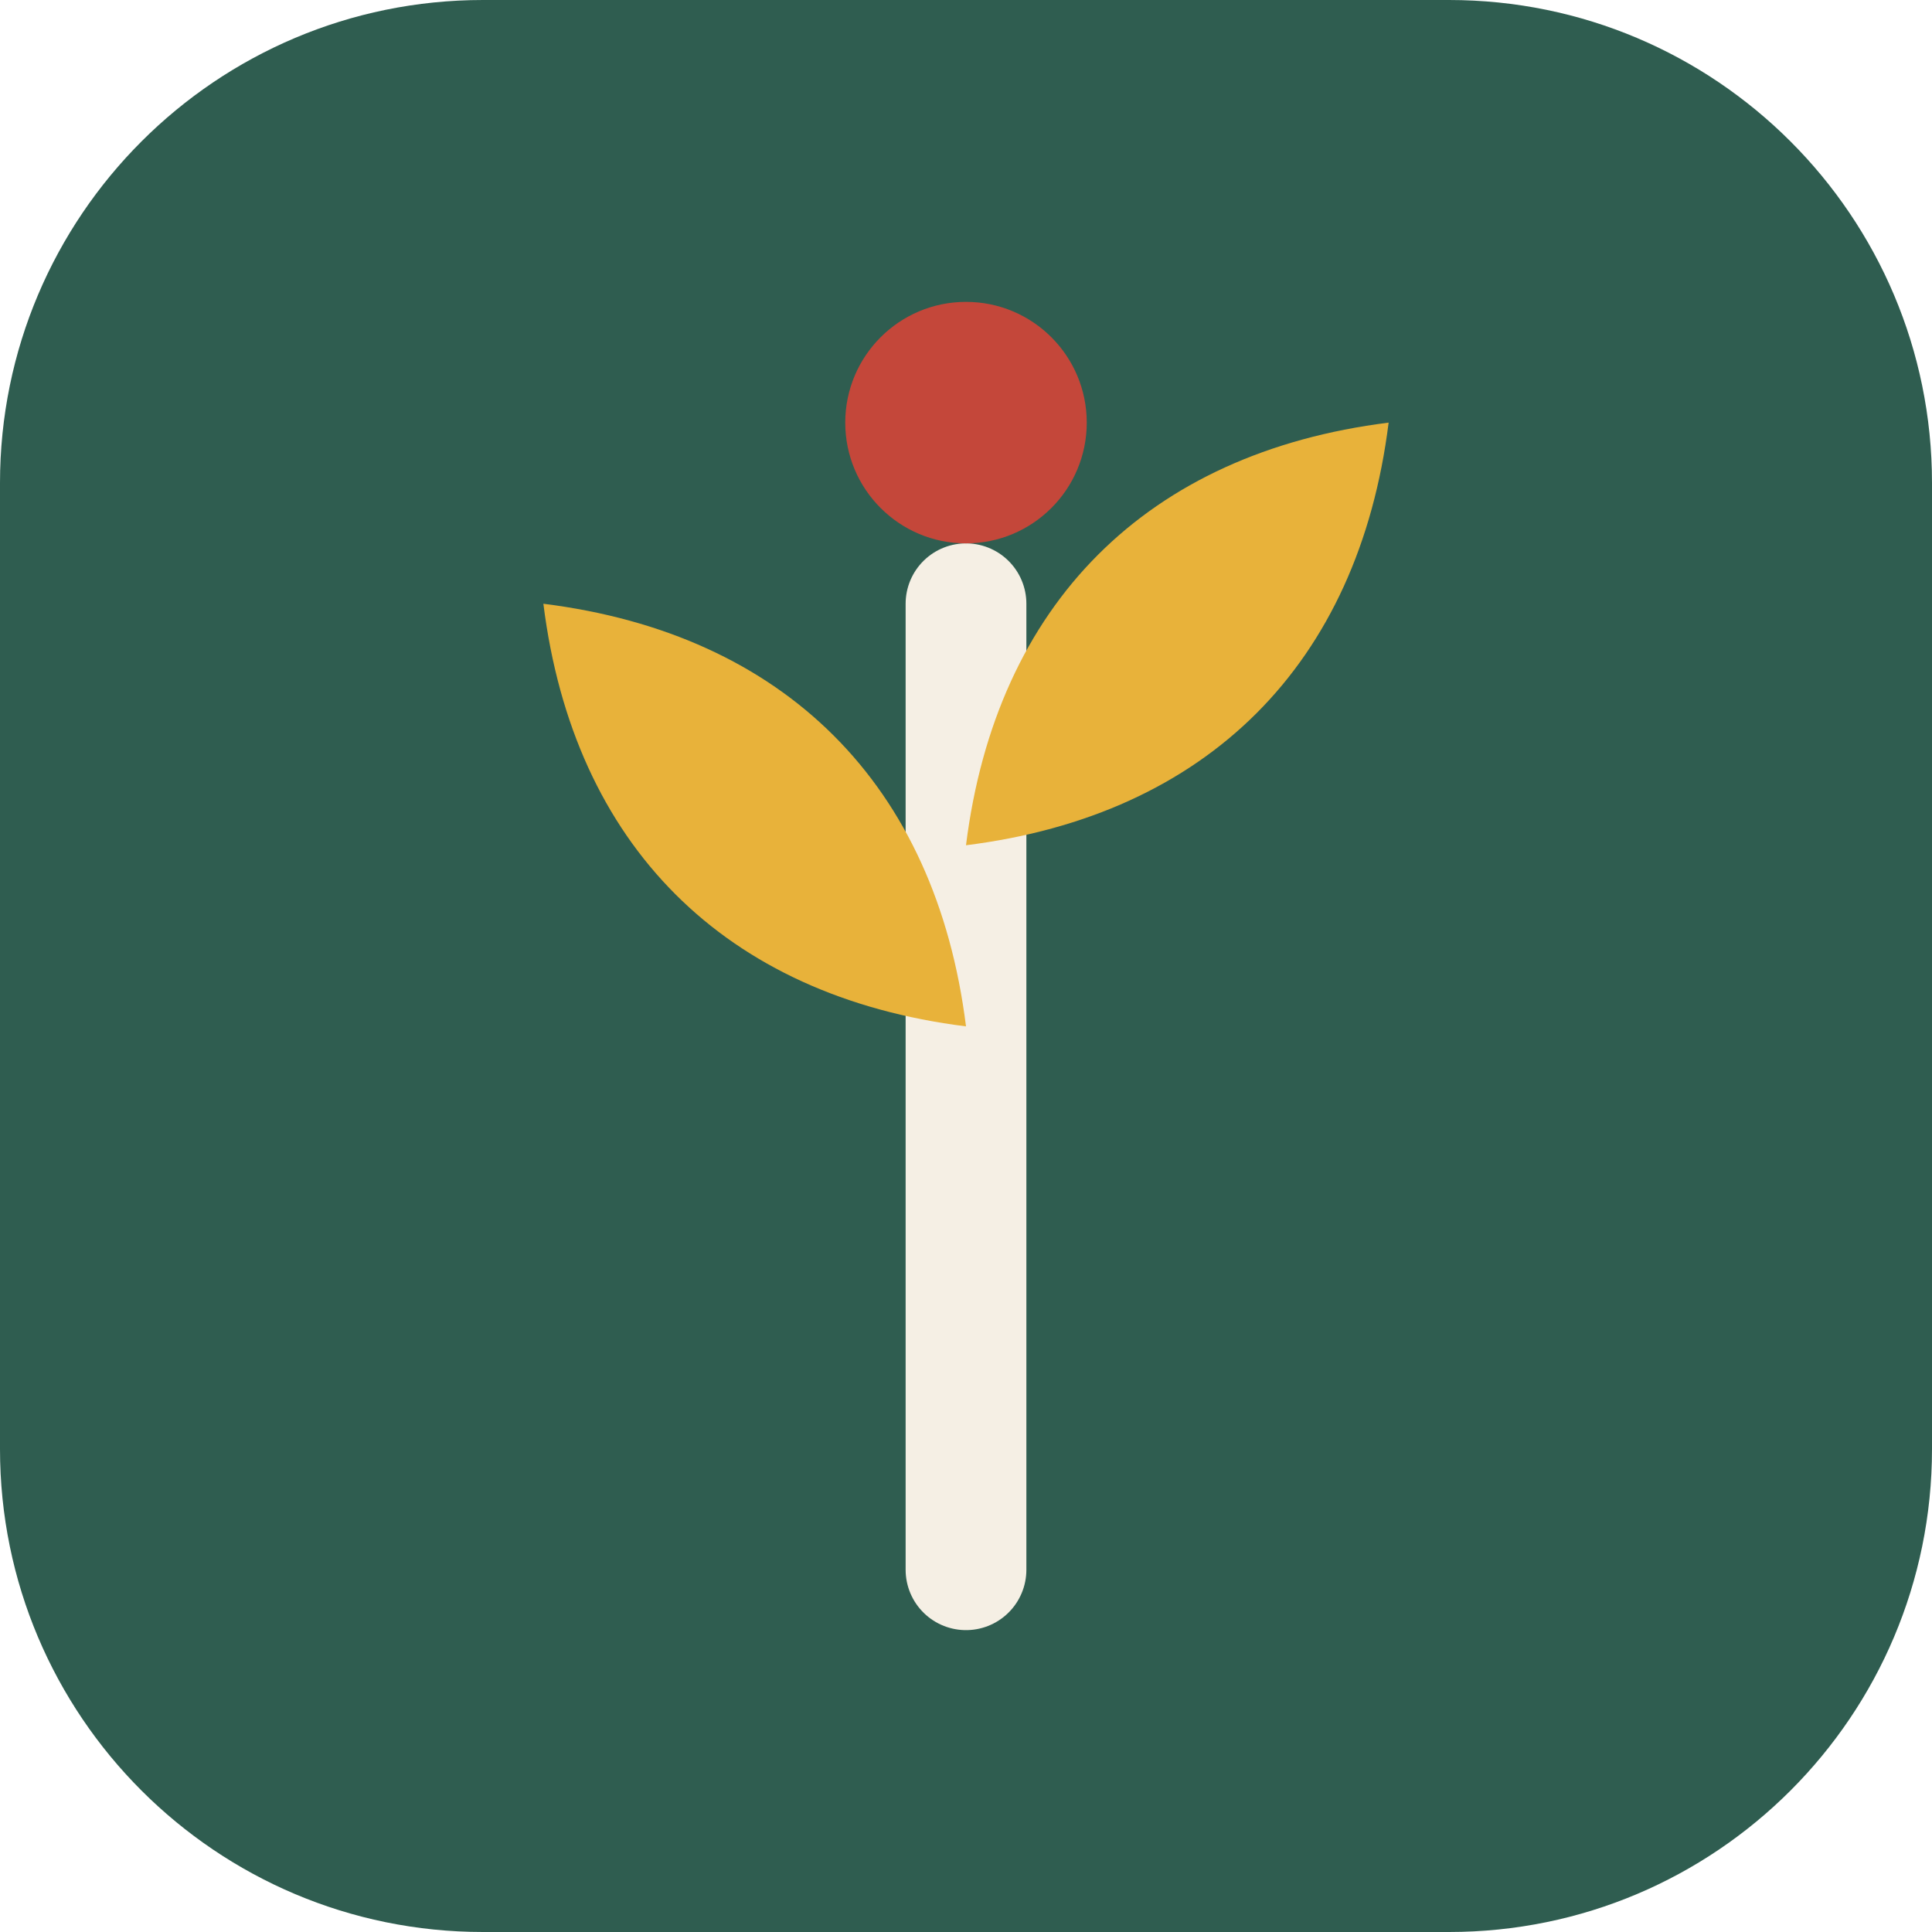
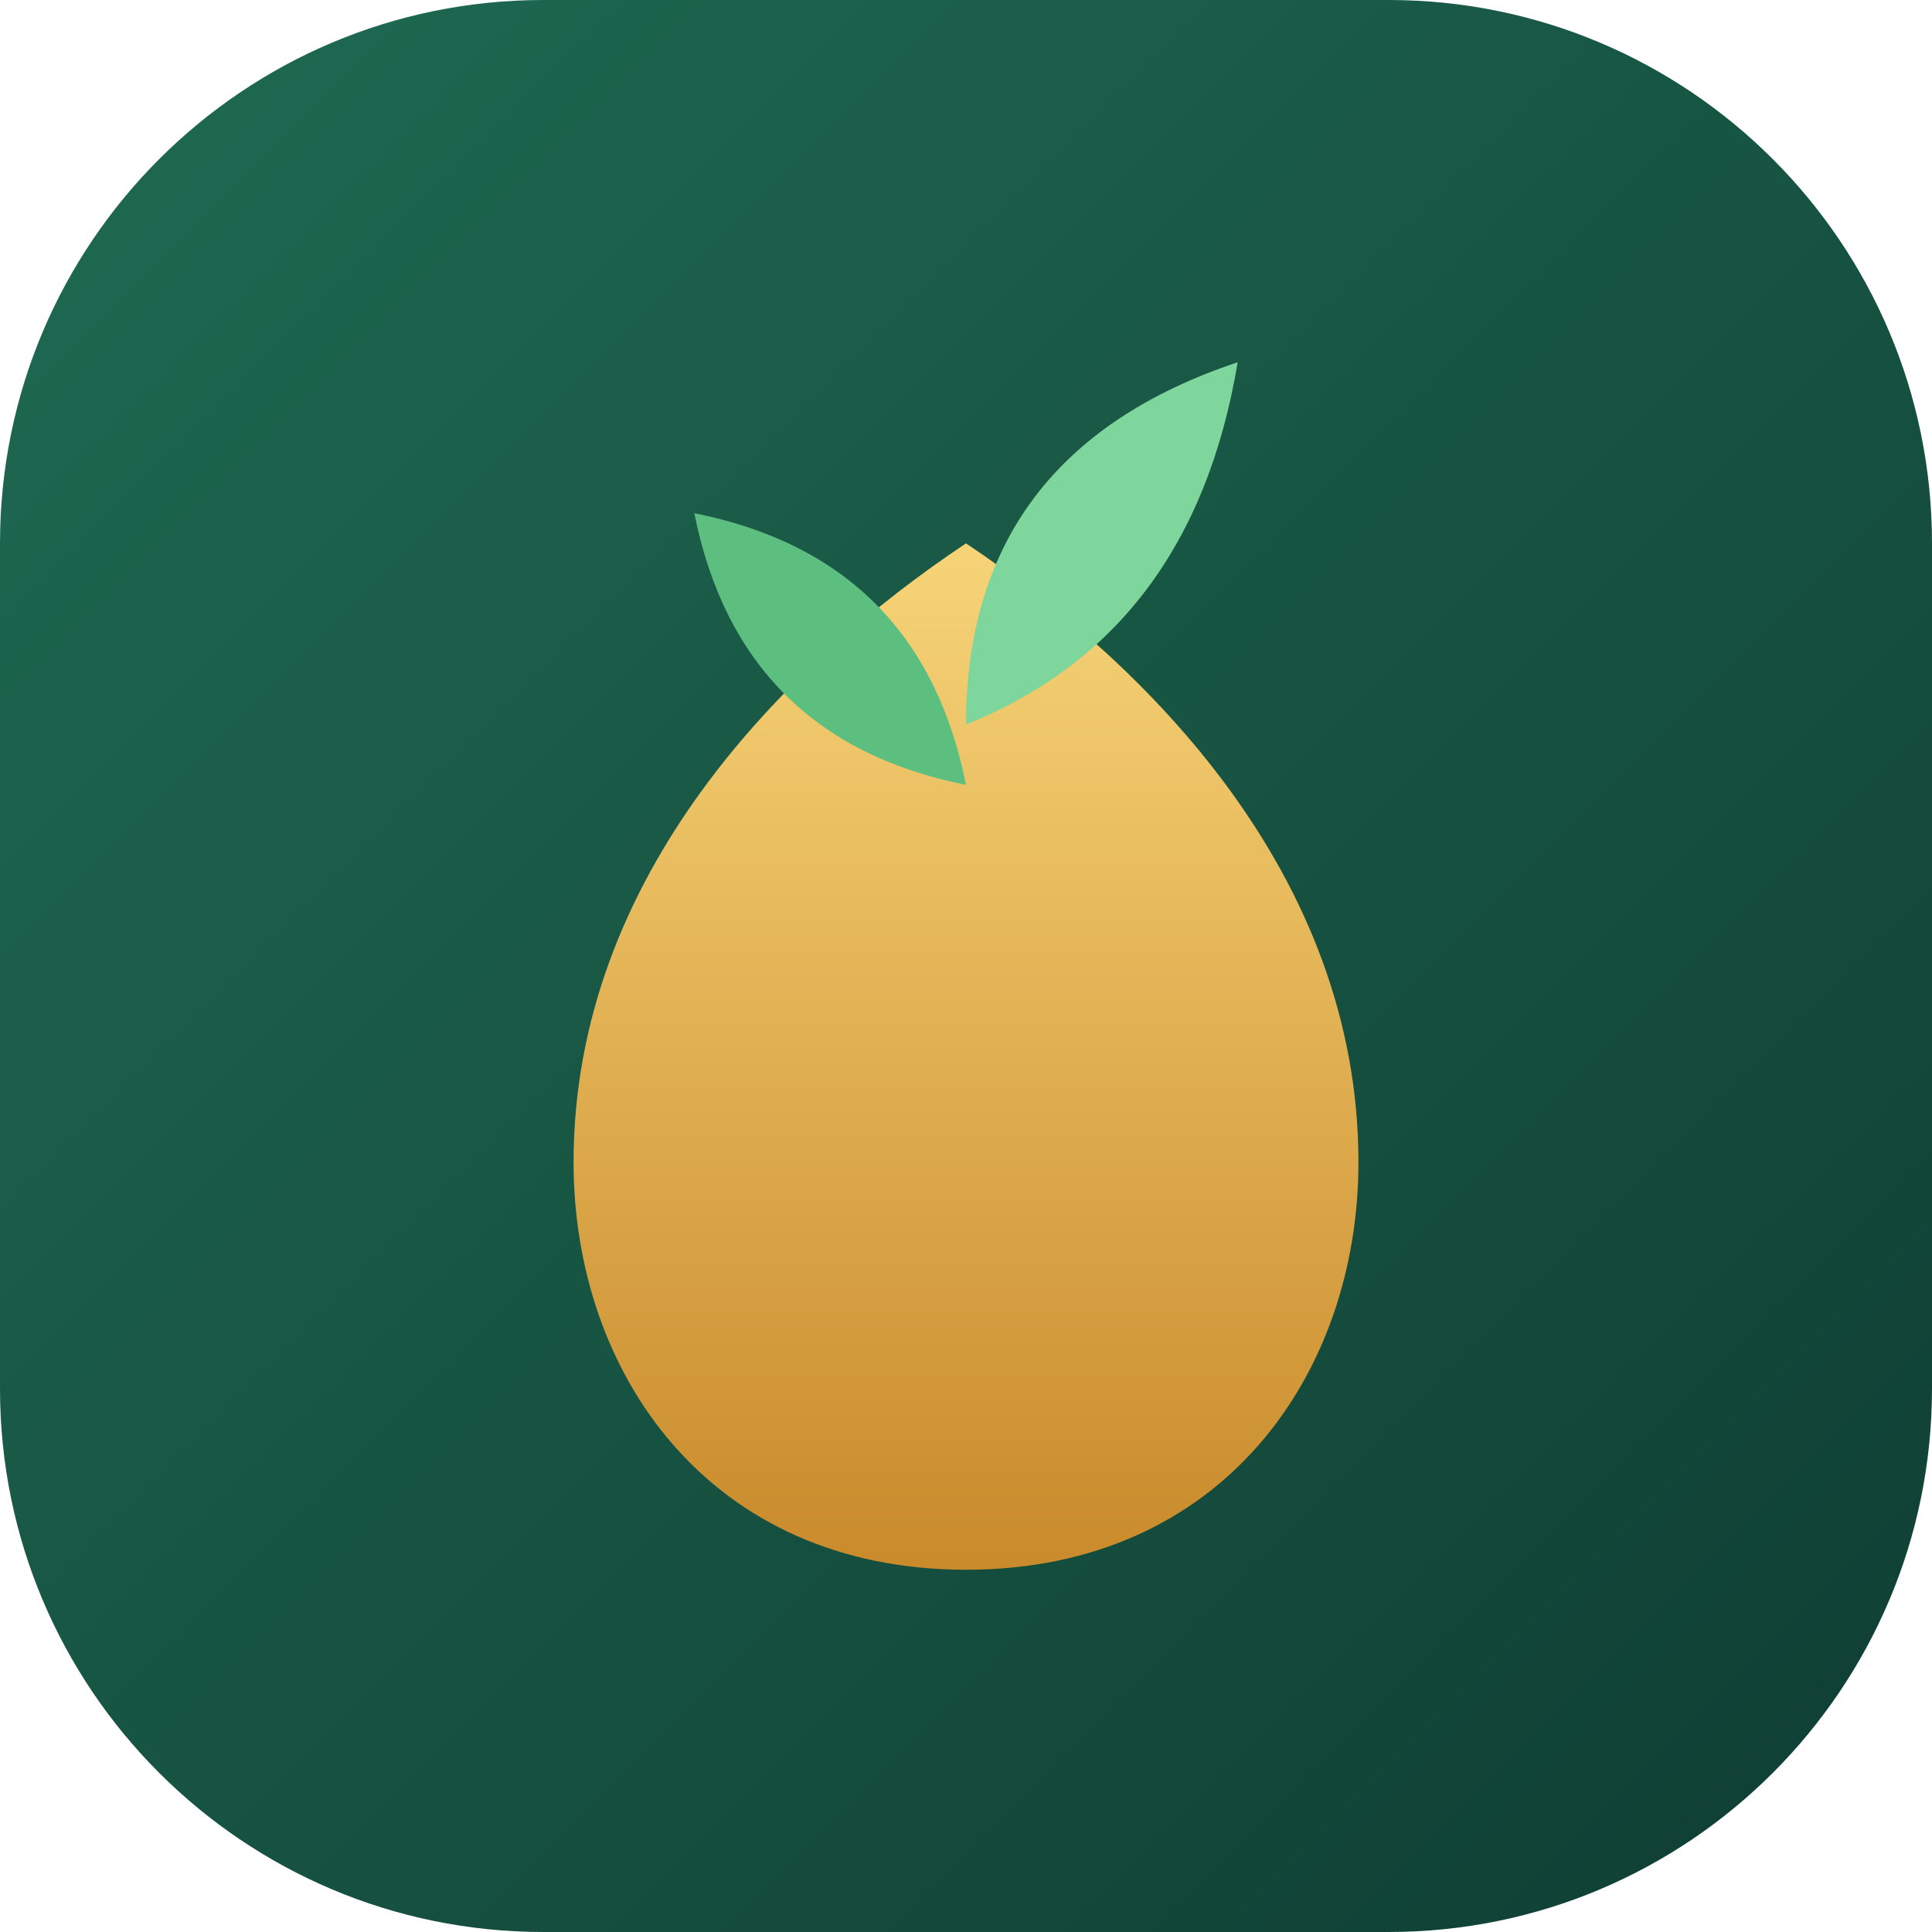
<svg xmlns="http://www.w3.org/2000/svg" viewBox="0 0 64 64">
-   <rect width="64" height="64" rx="16" fill="#2f5d50" />
-   <path d="M32 52V20" stroke="#f5efe4" stroke-width="4" stroke-linecap="round" />
-   <path d="M32 34c-8-1-13-6-14-14 8 1 13 6 14 14zM32 28c8-1 13-6 14-14-8 1-13 6-14 14z" fill="#e8b23a" />
-   <circle cx="32" cy="14" r="4" fill="#c4473a" />
+   <defs>
+     <linearGradient id="f" x1="0" y1="0" x2="1" y2="1">
+       <stop offset="0" stop-color="#1f6b52" />
+       <stop offset="1" stop-color="#0f3d33" />
+     </linearGradient>
+     <linearGradient id="s" x1="0" y1="0" x2="0" y2="1">
+       <stop offset="0" stop-color="#f7d478" />
+       <stop offset="1" stop-color="#c98a2b" />
+     </linearGradient>
+   </defs>
+   <rect width="64" height="64" rx="18" fill="url(#f)" />
+   <path d="M32 52c-8.5 0-13-6.5-13-13.5C19 29 26 22 32 18c6 4 13 11 13 20.5C45 45.5 40.5 52 32 52z" fill="url(#s)" />
+   <path d="M32 24c0-6 3-10 9-12-1 6-4 10-9 12z" fill="#7fd69c" />
+   <path d="M32 26c-1-5-4-8-9-9 1 5 4 8 9 9z" fill="#5cbf80" />
</svg>
